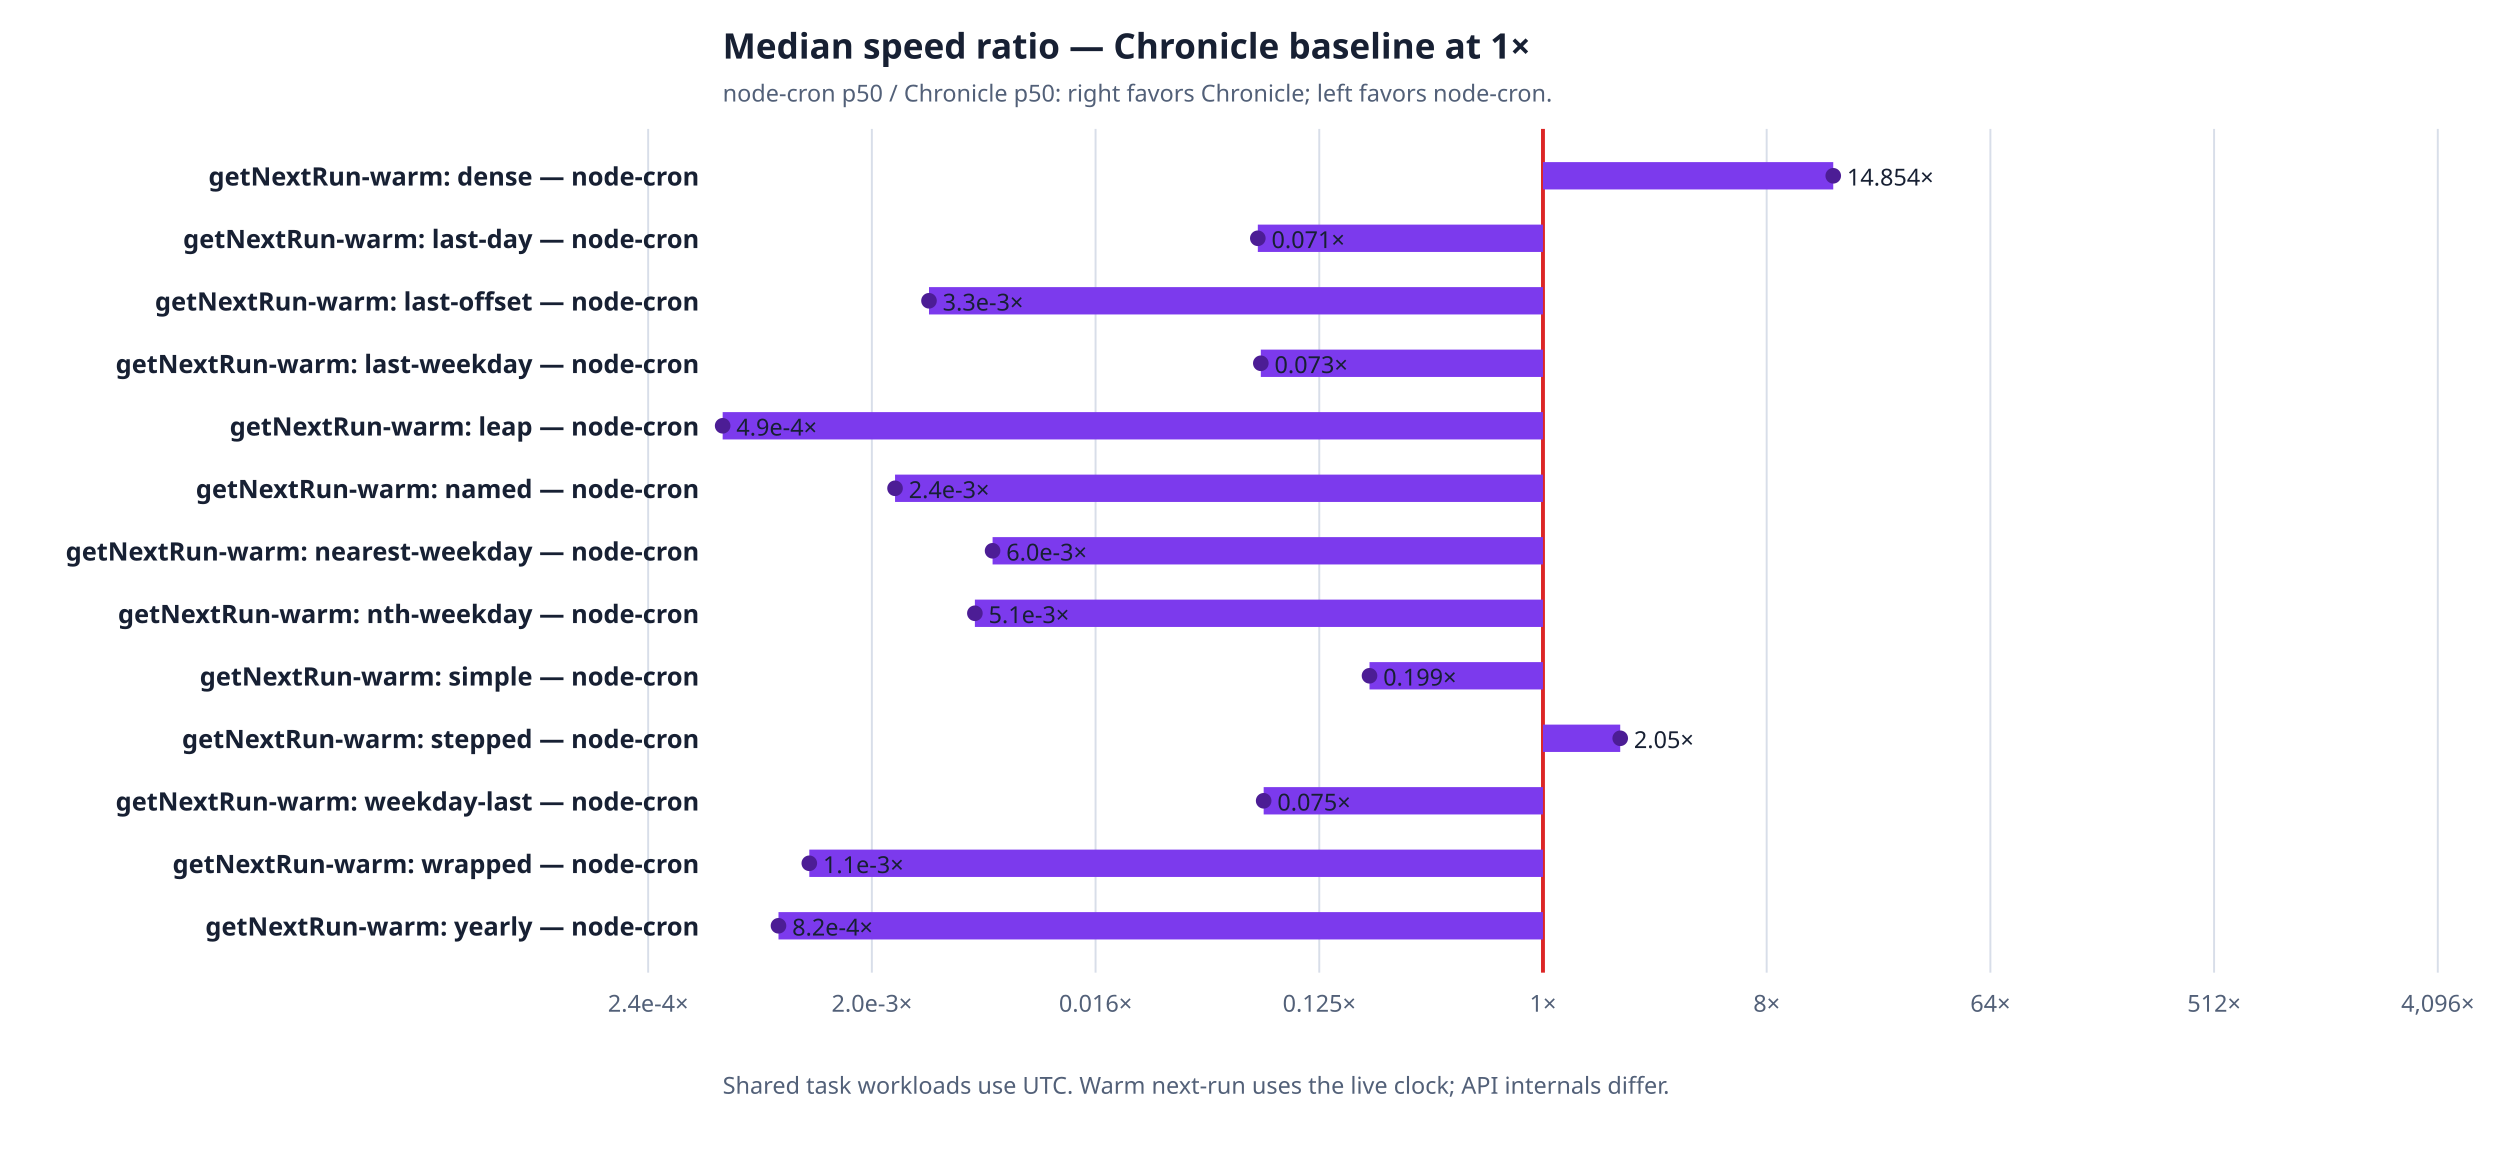
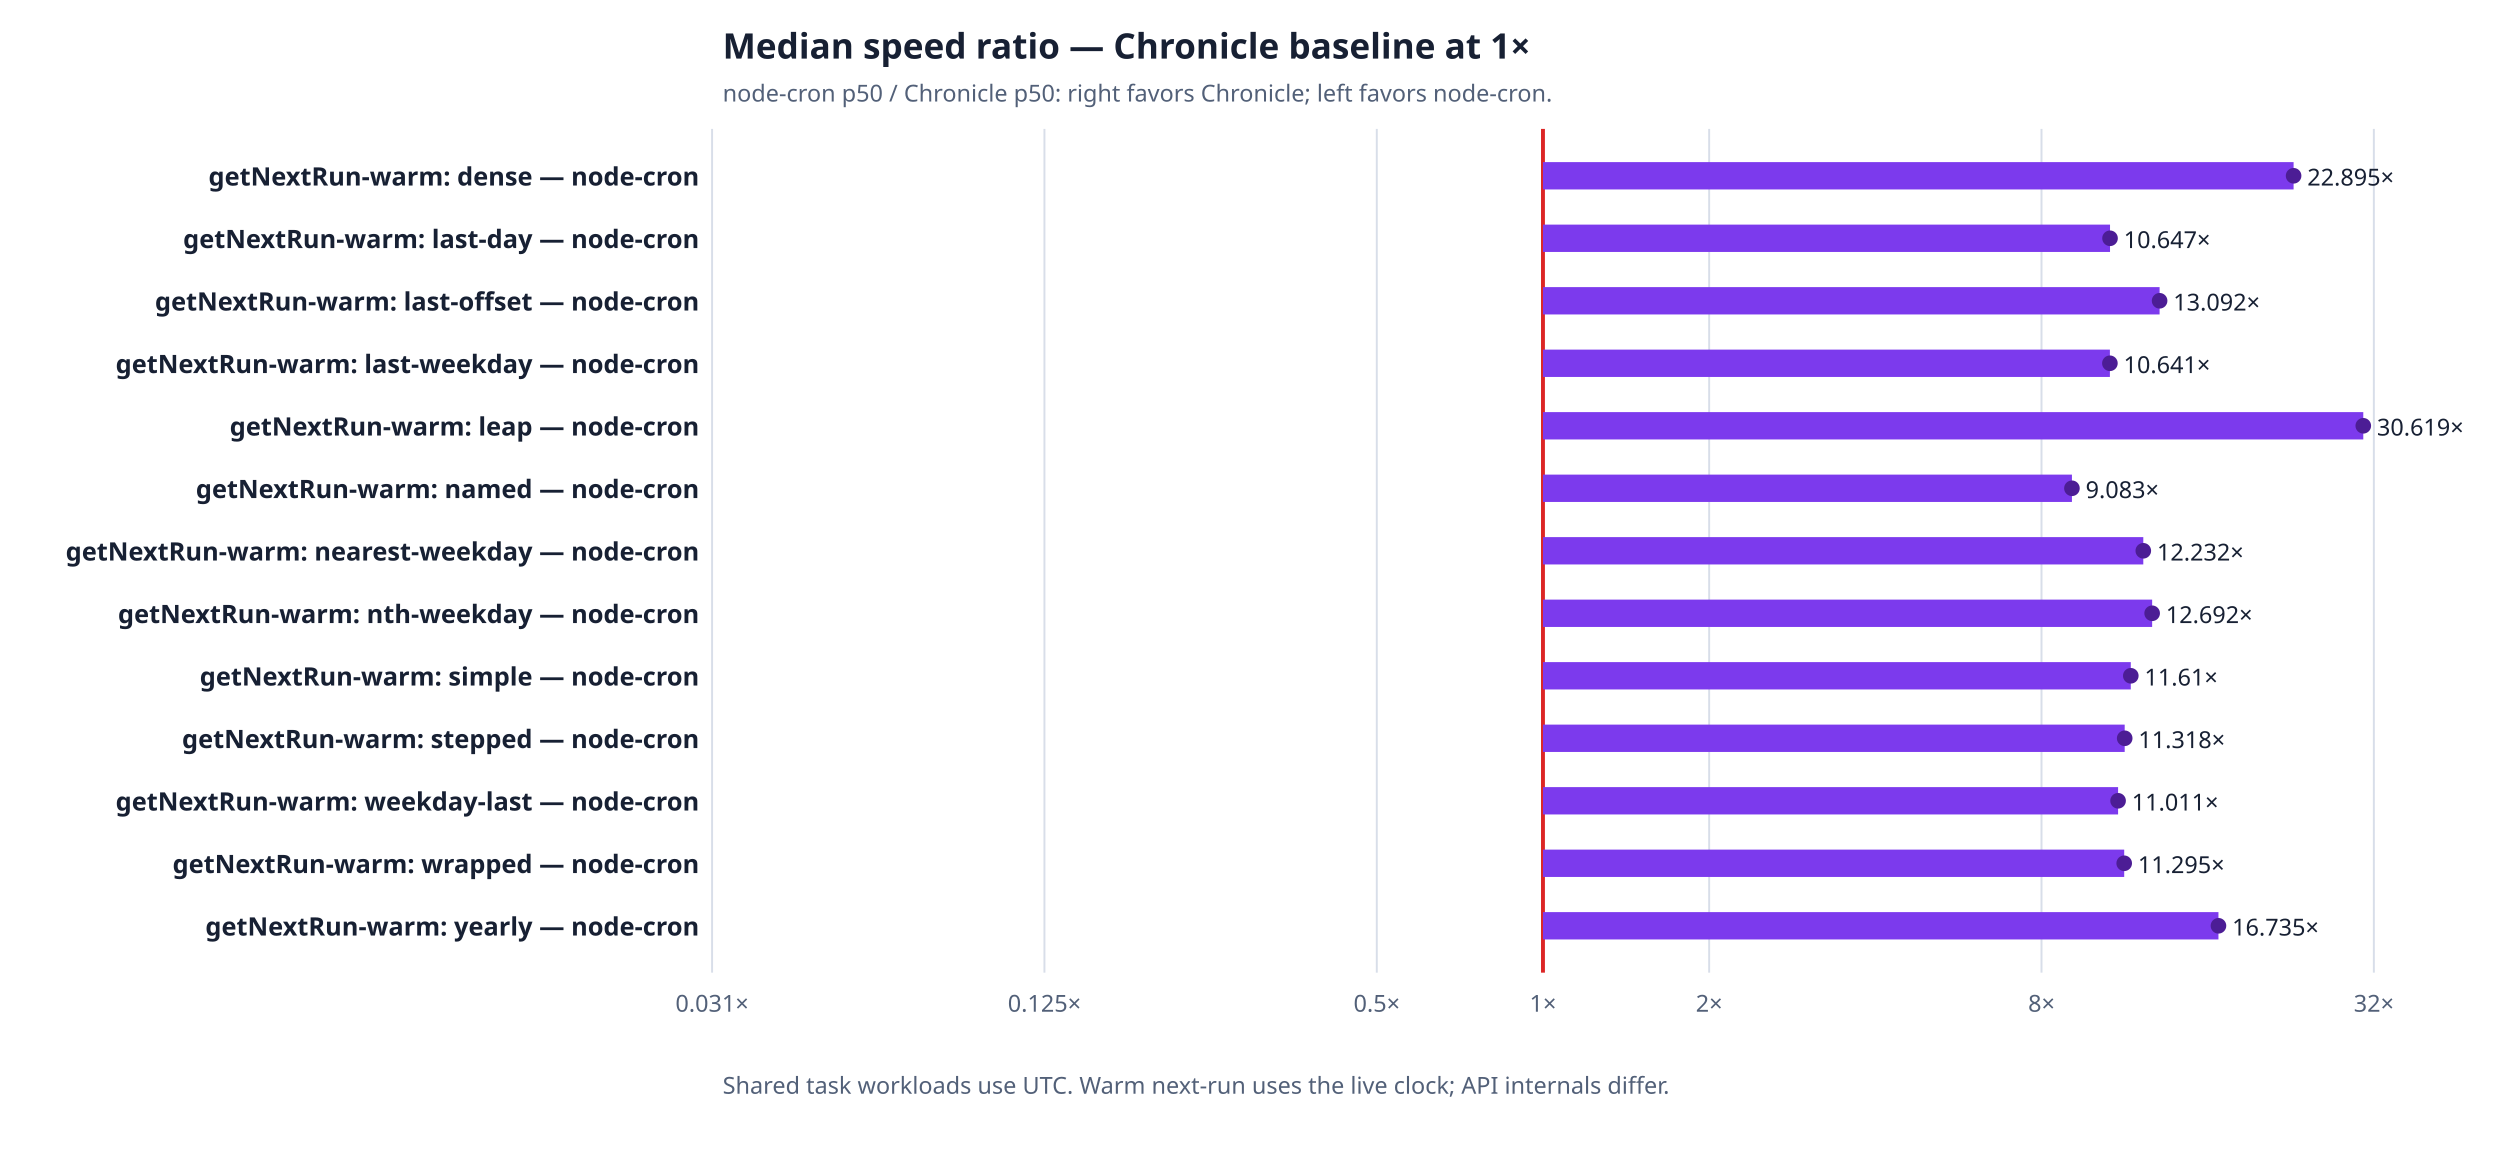
<svg xmlns="http://www.w3.org/2000/svg" width="1280" height="588" viewBox="0 0 1280 588" role="img" aria-labelledby="title desc">
  <style>text{font-family:ui-sans-serif,system-ui,sans-serif;fill:#172033}.muted{fill:#526078}.grid{stroke:#d8dee9;stroke-width:1}.axis{stroke:#526078;stroke-width:1}.bar{fill:#2563eb}.bar-p95{fill:#60a5fa}.ratio{fill:#7c3aed}.baseline{stroke:#dc2626;stroke-width:2}.small{font-size:12px}.label{font-size:13px;font-weight:600}.title{font-size:18px;font-weight:700}</style>
  <text x="370" y="30" class="title">Median speed ratio — Chronicle baseline at 1×</text>
  <text x="370" y="52" class="small muted">node-cron p50 / Chronicle p50: right favors Chronicle; left favors node-cron.</text>
-   <line x1="331.853" y1="66" x2="331.853" y2="498" class="grid" />
-   <text x="331.853" y="518" text-anchor="middle" class="small muted">2.4e-4×</text>
-   <line x1="446.39" y1="66" x2="446.39" y2="498" class="grid" />
-   <text x="446.39" y="518" text-anchor="middle" class="small muted">2.0e-3×</text>
-   <line x1="560.926" y1="66" x2="560.926" y2="498" class="grid" />
-   <text x="560.926" y="518" text-anchor="middle" class="small muted">0.016×</text>
-   <line x1="675.463" y1="66" x2="675.463" y2="498" class="grid" />
-   <text x="675.463" y="518" text-anchor="middle" class="small muted">0.125×</text>
+   <line x1="364.583" y1="66" x2="364.583" y2="498" class="grid" />
+   <text x="364.583" y="518" text-anchor="middle" class="small muted">0.031×</text>
+   <line x1="534.75" y1="66" x2="534.75" y2="498" class="grid" />
+   <text x="534.75" y="518" text-anchor="middle" class="small muted">0.125×</text>
+   <line x1="704.917" y1="66" x2="704.917" y2="498" class="grid" />
+   <text x="704.917" y="518" text-anchor="middle" class="small muted">0.5×</text>
  <line x1="790" y1="66" x2="790" y2="498" class="baseline" />
  <text x="790" y="518" text-anchor="middle" class="small muted">1×</text>
-   <line x1="904.537" y1="66" x2="904.537" y2="498" class="grid" />
-   <text x="904.537" y="518" text-anchor="middle" class="small muted">8×</text>
-   <line x1="1019.074" y1="66" x2="1019.074" y2="498" class="grid" />
-   <text x="1019.074" y="518" text-anchor="middle" class="small muted">64×</text>
-   <line x1="1133.61" y1="66" x2="1133.61" y2="498" class="grid" />
-   <text x="1133.61" y="518" text-anchor="middle" class="small muted">512×</text>
-   <line x1="1248.147" y1="66" x2="1248.147" y2="498" class="grid" />
-   <text x="1248.147" y="518" text-anchor="middle" class="small muted">4,096×</text>
+   <line x1="875.083" y1="66" x2="875.083" y2="498" class="grid" />
+   <text x="875.083" y="518" text-anchor="middle" class="small muted">2×</text>
+   <line x1="1045.25" y1="66" x2="1045.25" y2="498" class="grid" />
+   <text x="1045.25" y="518" text-anchor="middle" class="small muted">8×</text>
+   <line x1="1215.417" y1="66" x2="1215.417" y2="498" class="grid" />
+   <text x="1215.417" y="518" text-anchor="middle" class="small muted">32×</text>
  <text x="358" y="95" text-anchor="end" class="label">getNextRun-warm: dense — node-cron</text>
-   <rect x="790" y="83" width="148.621" height="14" class="ratio" />
-   <circle cx="938.621" cy="90" r="4" fill="#4c1d95" />
-   <text x="945.621" y="95" class="small">14.854×</text>
+   <rect x="790" y="83" width="384.319" height="14" class="ratio" />
+   <circle cx="1174.319" cy="90" r="4" fill="#4c1d95" />
+   <text x="1181.319" y="95" class="small">22.895×</text>
  <text x="358" y="127" text-anchor="end" class="label">getNextRun-warm: last-day — node-cron</text>
-   <rect x="644.004" y="115" width="145.996" height="14" class="ratio" />
-   <circle cx="644.004" cy="122" r="4" fill="#4c1d95" />
-   <text x="651.004" y="127" class="small">0.071×</text>
+   <rect x="790" y="115" width="290.333" height="14" class="ratio" />
+   <circle cx="1080.333" cy="122" r="4" fill="#4c1d95" />
+   <text x="1087.333" y="127" class="small">10.647×</text>
  <text x="358" y="159" text-anchor="end" class="label">getNextRun-warm: last-offset — node-cron</text>
-   <rect x="475.645" y="147" width="314.355" height="14" class="ratio" />
-   <circle cx="475.645" cy="154" r="4" fill="#4c1d95" />
-   <text x="482.645" y="159" class="small">3.3e-3×</text>
+   <rect x="790" y="147" width="315.713" height="14" class="ratio" />
+   <circle cx="1105.713" cy="154" r="4" fill="#4c1d95" />
+   <text x="1112.713" y="159" class="small">13.092×</text>
  <text x="358" y="191" text-anchor="end" class="label">getNextRun-warm: last-weekday — node-cron</text>
-   <rect x="645.539" y="179" width="144.461" height="14" class="ratio" />
-   <circle cx="645.539" cy="186" r="4" fill="#4c1d95" />
-   <text x="652.539" y="191" class="small">0.073×</text>
+   <rect x="790" y="179" width="290.266" height="14" class="ratio" />
+   <circle cx="1080.266" cy="186" r="4" fill="#4c1d95" />
+   <text x="1087.266" y="191" class="small">10.641×</text>
  <text x="358" y="223" text-anchor="end" class="label">getNextRun-warm: leap — node-cron</text>
-   <rect x="370" y="211" width="420" height="14" class="ratio" />
-   <circle cx="370" cy="218" r="4" fill="#4c1d95" />
-   <text x="377" y="223" class="small">4.9e-4×</text>
+   <rect x="790" y="211" width="420" height="14" class="ratio" />
+   <circle cx="1210" cy="218" r="4" fill="#4c1d95" />
+   <text x="1217" y="223" class="small">30.619×</text>
  <text x="358" y="255" text-anchor="end" class="label">getNextRun-warm: named — node-cron</text>
-   <rect x="458.264" y="243" width="331.736" height="14" class="ratio" />
-   <circle cx="458.264" cy="250" r="4" fill="#4c1d95" />
-   <text x="465.264" y="255" class="small">2.4e-3×</text>
+   <rect x="790" y="243" width="270.829" height="14" class="ratio" />
+   <circle cx="1060.829" cy="250" r="4" fill="#4c1d95" />
+   <text x="1067.829" y="255" class="small">9.083×</text>
  <text x="358" y="287" text-anchor="end" class="label">getNextRun-warm: nearest-weekday — node-cron</text>
-   <rect x="508.199" y="275" width="281.801" height="14" class="ratio" />
-   <circle cx="508.199" cy="282" r="4" fill="#4c1d95" />
-   <text x="515.199" y="287" class="small">6.0e-3×</text>
+   <rect x="790" y="275" width="307.367" height="14" class="ratio" />
+   <circle cx="1097.367" cy="282" r="4" fill="#4c1d95" />
+   <text x="1104.367" y="287" class="small">12.232×</text>
  <text x="358" y="319" text-anchor="end" class="label">getNextRun-warm: nth-weekday — node-cron</text>
-   <rect x="499.138" y="307" width="290.862" height="14" class="ratio" />
-   <circle cx="499.138" cy="314" r="4" fill="#4c1d95" />
-   <text x="506.138" y="319" class="small">5.1e-3×</text>
+   <rect x="790" y="307" width="311.898" height="14" class="ratio" />
+   <circle cx="1101.898" cy="314" r="4" fill="#4c1d95" />
+   <text x="1108.898" y="319" class="small">12.692×</text>
  <text x="358" y="351" text-anchor="end" class="label">getNextRun-warm: simple — node-cron</text>
-   <rect x="701.19" y="339" width="88.81" height="14" class="ratio" />
-   <circle cx="701.19" cy="346" r="4" fill="#4c1d95" />
-   <text x="708.19" y="351" class="small">0.199×</text>
+   <rect x="790" y="339" width="300.963" height="14" class="ratio" />
+   <circle cx="1090.963" cy="346" r="4" fill="#4c1d95" />
+   <text x="1097.963" y="351" class="small">11.61×</text>
  <text x="358" y="383" text-anchor="end" class="label">getNextRun-warm: stepped — node-cron</text>
-   <rect x="790" y="371" width="39.552" height="14" class="ratio" />
-   <circle cx="829.552" cy="378" r="4" fill="#4c1d95" />
-   <text x="836.552" y="383" class="small">2.05×</text>
+   <rect x="790" y="371" width="297.842" height="14" class="ratio" />
+   <circle cx="1087.842" cy="378" r="4" fill="#4c1d95" />
+   <text x="1094.842" y="383" class="small">11.318×</text>
  <text x="358" y="415" text-anchor="end" class="label">getNextRun-warm: weekday-last — node-cron</text>
-   <rect x="646.998" y="403" width="143.002" height="14" class="ratio" />
-   <circle cx="646.998" cy="410" r="4" fill="#4c1d95" />
-   <text x="653.998" y="415" class="small">0.075×</text>
+   <rect x="790" y="403" width="294.459" height="14" class="ratio" />
+   <circle cx="1084.459" cy="410" r="4" fill="#4c1d95" />
+   <text x="1091.459" y="415" class="small">11.011×</text>
  <text x="358" y="447" text-anchor="end" class="label">getNextRun-warm: wrapped — node-cron</text>
-   <rect x="414.365" y="435" width="375.635" height="14" class="ratio" />
-   <circle cx="414.365" cy="442" r="4" fill="#4c1d95" />
-   <text x="421.365" y="447" class="small">1.1e-3×</text>
+   <rect x="790" y="435" width="297.591" height="14" class="ratio" />
+   <circle cx="1087.591" cy="442" r="4" fill="#4c1d95" />
+   <text x="1094.591" y="447" class="small">11.295×</text>
  <text x="358" y="479" text-anchor="end" class="label">getNextRun-warm: yearly — node-cron</text>
-   <rect x="398.586" y="467" width="391.414" height="14" class="ratio" />
-   <circle cx="398.586" cy="474" r="4" fill="#4c1d95" />
-   <text x="405.586" y="479" class="small">8.2e-4×</text>
+   <rect x="790" y="467" width="345.85" height="14" class="ratio" />
+   <circle cx="1135.85" cy="474" r="4" fill="#4c1d95" />
+   <text x="1142.85" y="479" class="small">16.735×</text>
  <text x="370" y="560" class="small muted">Shared task workloads use UTC. Warm next-run uses the live clock; API internals differ.</text>
</svg>
